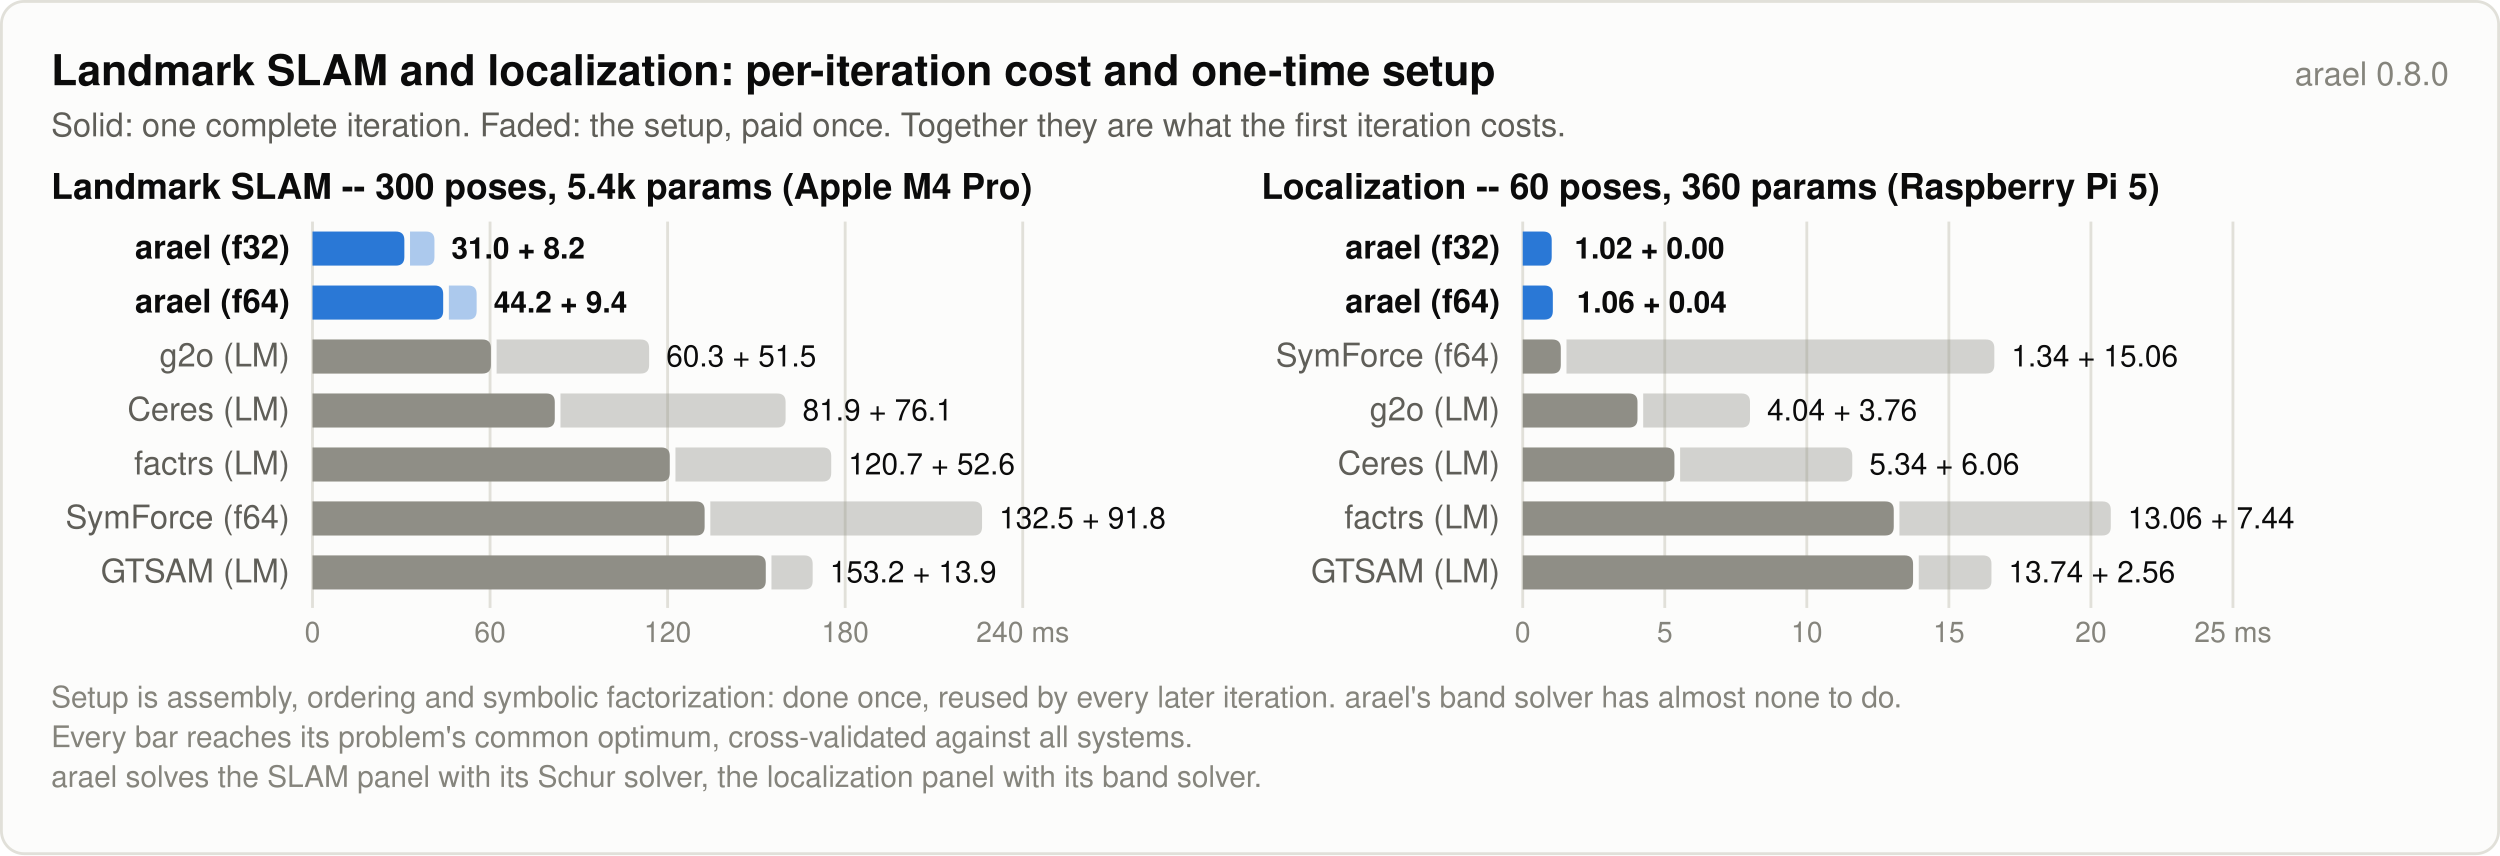
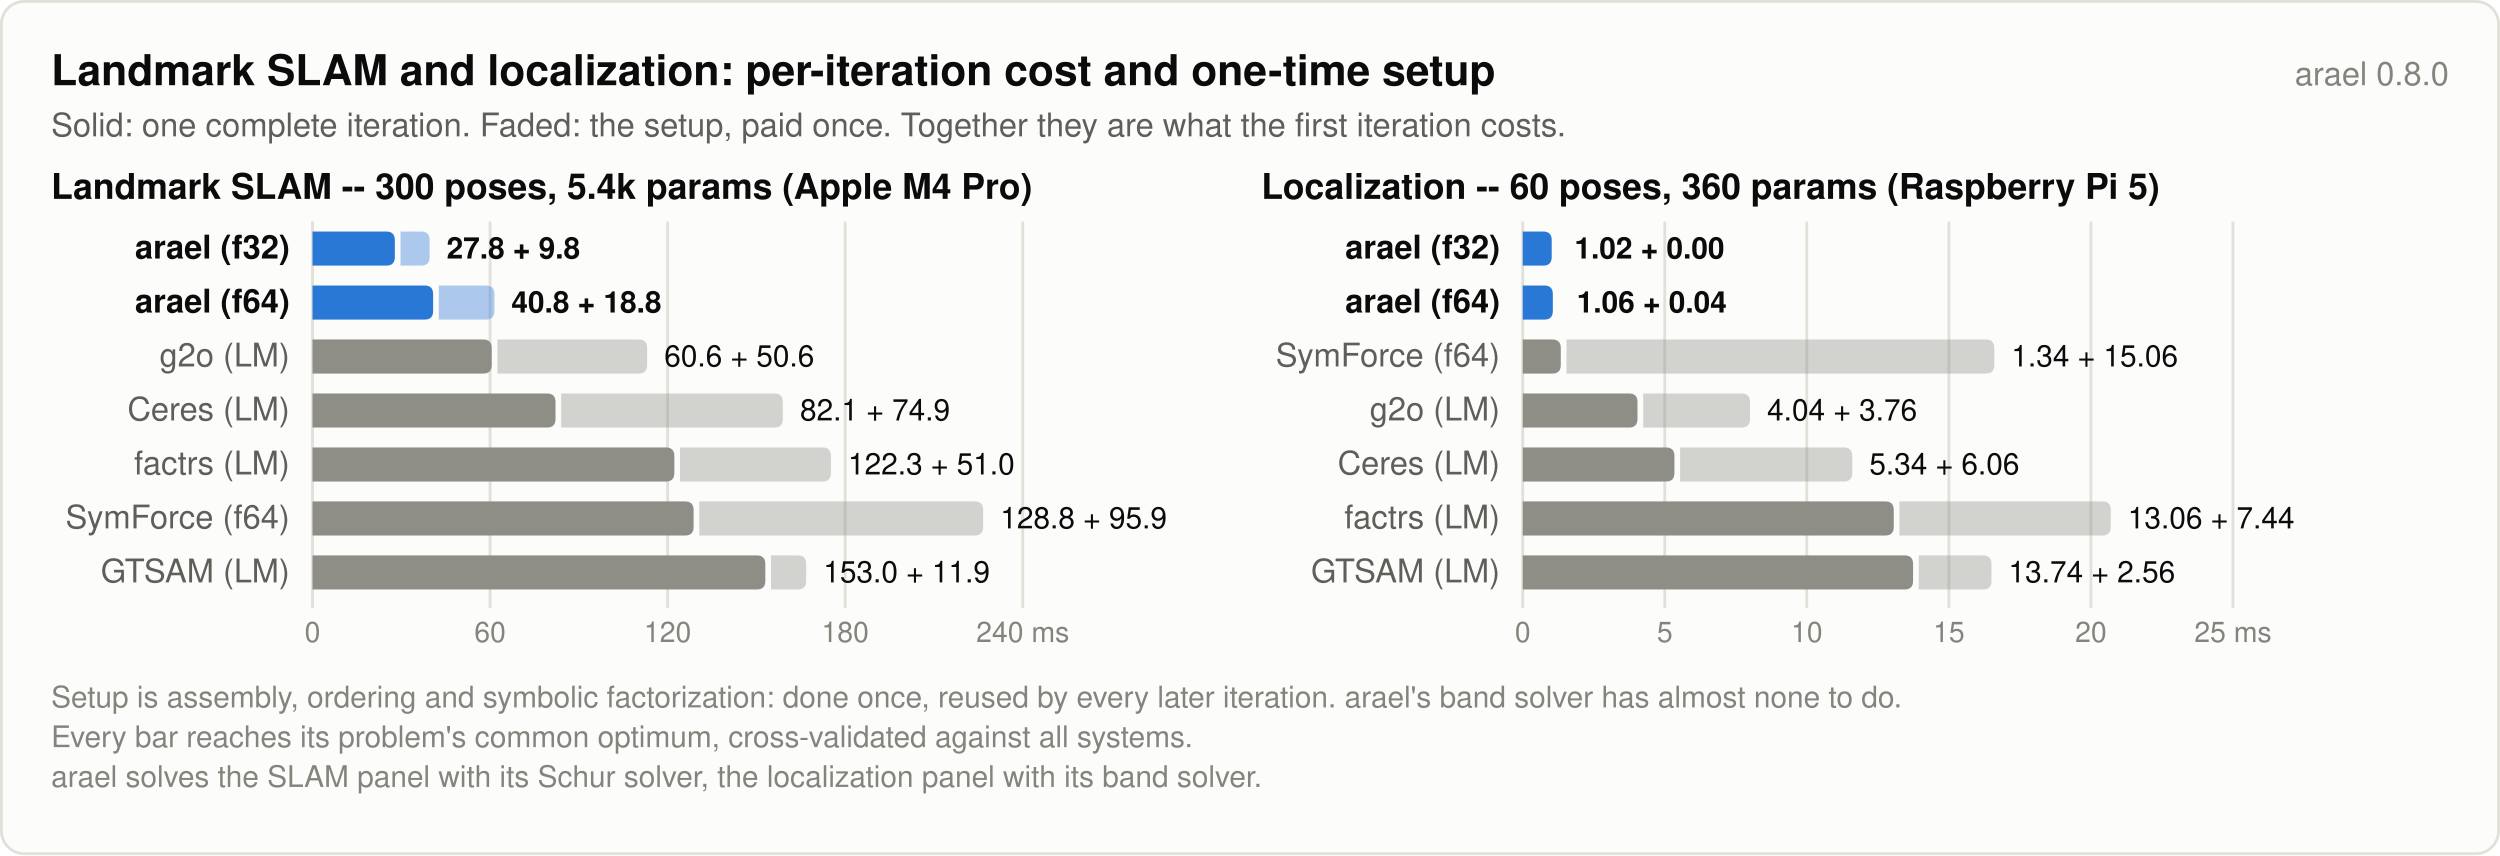
<svg xmlns="http://www.w3.org/2000/svg" width="880" height="301" viewBox="0 0 880 301" font-family="ui-sans-serif, system-ui, -apple-system, 'Segoe UI', Helvetica, Arial, sans-serif">
  <rect x="0.5" y="0.5" width="879" height="300" rx="8" fill="#fcfcfb" stroke="#e1e0d9" />
  <text x="18" y="30" font-size="15" font-weight="600" fill="#0b0b0b">Landmark SLAM and localization: per-iteration cost and one-time setup</text>
  <text x="862" y="30" font-size="11.5" text-anchor="end" fill="#85847c">arael 0.8.0</text>
  <text x="18" y="48" font-size="11.5" fill="#5f5e58">Solid: one complete iteration. Faded: the setup, paid once. Together they are what the first iteration costs.</text>
  <text x="18" y="70" font-size="12.5" font-weight="600" fill="#0b0b0b">Landmark SLAM -- 300 poses, 5.4k params (Apple M4 Pro)</text>
  <line x1="110.0" y1="78" x2="110.0" y2="214" stroke="#e1e0d9" stroke-width="1" />
  <text x="110.0" y="226" font-size="10" text-anchor="middle" fill="#85847c">0</text>
  <line x1="172.5" y1="78" x2="172.5" y2="214" stroke="#e1e0d9" stroke-width="1" />
  <text x="172.5" y="226" font-size="10" text-anchor="middle" fill="#85847c">60</text>
  <line x1="235.0" y1="78" x2="235.0" y2="214" stroke="#e1e0d9" stroke-width="1" />
  <text x="235.0" y="226" font-size="10" text-anchor="middle" fill="#85847c">120</text>
  <line x1="297.5" y1="78" x2="297.5" y2="214" stroke="#e1e0d9" stroke-width="1" />
  <text x="297.5" y="226" font-size="10" text-anchor="middle" fill="#85847c">180</text>
  <line x1="360.0" y1="78" x2="360.0" y2="214" stroke="#e1e0d9" stroke-width="1" />
  <text x="360.0" y="226" font-size="10" text-anchor="middle" fill="#85847c">240 ms</text>
  <text x="102" y="91.0" font-size="11.5" text-anchor="end" font-weight="600" fill="#0b0b0b">arael (f32)</text>
-   <path d="M110,81.5 L139.333,81.5 Q142.333,81.5 142.333,84.5 L142.333,90.5 Q142.333,93.5 139.333,93.5 L110,93.5 Z" fill="#2a78d6" />
-   <path d="M144.333,81.5 L149.927,81.5 Q152.927,81.5 152.927,84.5 L152.927,90.5 Q152.927,93.5 149.927,93.5 L144.333,93.5 Z" fill="#2a78d6" fill-opacity="0.38" />
-   <text x="158.9" y="91.0" font-size="10.5" font-weight="600" fill="#0b0b0b">31.0 + 8.2</text>
+   <path d="M110,81.5 L135.979,81.5 Q138.979,81.5 138.979,84.5 L138.979,90.5 Q138.979,93.5 135.979,93.5 L110,93.5 Z" fill="#2a78d6" />
+   <path d="M140.979,81.5 L148.229,81.5 Q151.229,81.5 151.229,84.5 L151.229,90.5 Q151.229,93.5 148.229,93.5 L140.979,93.5 Z" fill="#2a78d6" fill-opacity="0.38" />
+   <text x="157.2" y="91.0" font-size="10.5" font-weight="600" fill="#0b0b0b">27.8 + 9.8</text>
  <text x="102" y="110.0" font-size="11.5" text-anchor="end" font-weight="600" fill="#0b0b0b">arael (f64)</text>
-   <path d="M110,100.5 L153.0,100.5 Q156.0,100.5 156.0,103.5 L156.0,109.5 Q156.0,112.5 153.0,112.5 L110,112.5 Z" fill="#2a78d6" />
-   <path d="M158.0,100.5 L164.781,100.5 Q167.781,100.5 167.781,103.5 L167.781,109.5 Q167.781,112.5 164.781,112.5 L158.0,112.5 Z" fill="#2a78d6" fill-opacity="0.38" />
-   <text x="173.8" y="110.0" font-size="10.5" font-weight="600" fill="#0b0b0b">44.2 + 9.4</text>
+   <path d="M110,100.5 L149.458,100.5 Q152.458,100.5 152.458,103.5 L152.458,109.5 Q152.458,112.5 149.458,112.5 L110,112.5 Z" fill="#2a78d6" />
+   <path d="M154.458,100.5 L171.042,100.5 Q174.042,100.5 174.042,103.5 L174.042,109.5 Q174.042,112.5 171.042,112.5 L154.458,112.5 Z" fill="#2a78d6" fill-opacity="0.38" />
+   <text x="180.0" y="110.0" font-size="10.5" font-weight="600" fill="#0b0b0b">40.8 + 18.8</text>
  <text x="102" y="129.0" font-size="11.5" text-anchor="end" fill="#5f5e58">g2o (LM)</text>
-   <path d="M110,119.5 L169.802,119.5 Q172.802,119.5 172.802,122.5 L172.802,128.5 Q172.802,131.5 169.802,131.5 L110,131.5 Z" fill="#8f8e86" />
-   <path d="M174.802,119.5 L225.49,119.5 Q228.49,119.5 228.49,122.5 L228.49,128.5 Q228.49,131.5 225.49,131.5 L174.802,131.5 Z" fill="#8f8e86" fill-opacity="0.38" />
-   <text x="234.5" y="129.0" font-size="10.5" fill="#0b0b0b">60.3 + 51.5</text>
+   <path d="M110,119.5 L170.094,119.5 Q173.094,119.5 173.094,122.5 L173.094,128.5 Q173.094,131.5 170.094,131.5 L110,131.5 Z" fill="#8f8e86" />
+   <path d="M175.094,119.5 L224.792,119.5 Q227.792,119.5 227.792,122.5 L227.792,128.5 Q227.792,131.5 224.792,131.5 L175.094,131.5 Z" fill="#8f8e86" fill-opacity="0.38" />
+   <text x="233.8" y="129.0" font-size="10.5" fill="#0b0b0b">60.6 + 50.6</text>
  <text x="102" y="148.0" font-size="11.5" text-anchor="end" fill="#5f5e58">Ceres (LM)</text>
-   <path d="M110,138.5 L192.281,138.5 Q195.281,138.5 195.281,141.5 L195.281,147.5 Q195.281,150.5 192.281,150.5 L110,150.5 Z" fill="#8f8e86" />
-   <path d="M197.281,138.5 L273.531,138.5 Q276.531,138.5 276.531,141.5 L276.531,147.5 Q276.531,150.5 273.531,150.5 L197.281,150.5 Z" fill="#8f8e86" fill-opacity="0.38" />
-   <text x="282.5" y="148.0" font-size="10.5" fill="#0b0b0b">81.9 + 76.1</text>
+   <path d="M110,138.5 L192.542,138.5 Q195.542,138.5 195.542,141.5 L195.542,147.5 Q195.542,150.5 192.542,150.5 L110,150.5 Z" fill="#8f8e86" />
+   <path d="M197.542,138.5 L272.552,138.5 Q275.552,138.5 275.552,141.5 L275.552,147.5 Q275.552,150.5 272.552,150.5 L197.542,150.5 Z" fill="#8f8e86" fill-opacity="0.38" />
+   <text x="281.6" y="148.0" font-size="10.5" fill="#0b0b0b">82.1 + 74.9</text>
  <text x="102" y="167.0" font-size="11.5" text-anchor="end" fill="#5f5e58">factrs (LM)</text>
-   <path d="M110,157.5 L232.76,157.5 Q235.76,157.5 235.76,160.5 L235.76,166.5 Q235.76,169.5 232.76,169.5 L110,169.5 Z" fill="#8f8e86" />
-   <path d="M237.76,157.5 L289.583,157.5 Q292.583,157.5 292.583,160.5 L292.583,166.5 Q292.583,169.5 289.583,169.5 L237.76,169.5 Z" fill="#8f8e86" fill-opacity="0.38" />
-   <text x="298.6" y="167.0" font-size="10.5" fill="#0b0b0b">120.7 + 52.6</text>
+   <path d="M110,157.5 L234.365,157.5 Q237.365,157.5 237.365,160.5 L237.365,166.5 Q237.365,169.5 234.365,169.5 L110,169.5 Z" fill="#8f8e86" />
+   <path d="M239.365,157.5 L289.49,157.5 Q292.49,157.5 292.49,160.5 L292.49,166.5 Q292.49,169.5 289.49,169.5 L239.365,169.5 Z" fill="#8f8e86" fill-opacity="0.38" />
+   <text x="298.5" y="167.0" font-size="10.5" fill="#0b0b0b">122.3 + 51.0</text>
  <text x="102" y="186.0" font-size="11.5" text-anchor="end" fill="#5f5e58">SymForce (f64)</text>
-   <path d="M110,176.5 L245.031,176.5 Q248.031,176.5 248.031,179.5 L248.031,185.5 Q248.031,188.5 245.031,188.5 L110,188.5 Z" fill="#8f8e86" />
-   <path d="M250.031,176.5 L342.688,176.5 Q345.688,176.5 345.688,179.5 L345.688,185.5 Q345.688,188.5 342.688,188.5 L250.031,188.5 Z" fill="#8f8e86" fill-opacity="0.38" />
-   <text x="351.7" y="186.0" font-size="10.5" fill="#0b0b0b">132.5 + 91.8</text>
+   <path d="M110,176.5 L241.146,176.5 Q244.146,176.5 244.146,179.5 L244.146,185.5 Q244.146,188.5 241.146,188.5 L110,188.5 Z" fill="#8f8e86" />
+   <path d="M246.146,176.5 L343.073,176.5 Q346.073,176.5 346.073,179.5 L346.073,185.5 Q346.073,188.5 343.073,188.5 L246.146,188.5 Z" fill="#8f8e86" fill-opacity="0.38" />
+   <text x="352.1" y="186.0" font-size="10.5" fill="#0b0b0b">128.8 + 95.9</text>
  <text x="102" y="205.0" font-size="11.5" text-anchor="end" fill="#5f5e58">GTSAM (LM)</text>
-   <path d="M110,195.5 L266.552,195.5 Q269.552,195.5 269.552,198.5 L269.552,204.5 Q269.552,207.5 266.552,207.5 L110,207.5 Z" fill="#8f8e86" />
-   <path d="M271.552,195.5 L283.062,195.5 Q286.062,195.5 286.062,198.5 L286.062,204.5 Q286.062,207.5 283.062,207.5 L271.552,207.5 Z" fill="#8f8e86" fill-opacity="0.38" />
-   <text x="292.1" y="205.0" font-size="10.5" fill="#0b0b0b">153.2 + 13.9</text>
+   <path d="M110,195.5 L266.396,195.5 Q269.396,195.5 269.396,198.5 L269.396,204.5 Q269.396,207.5 266.396,207.5 L110,207.5 Z" fill="#8f8e86" />
+   <path d="M271.396,195.5 L280.781,195.5 Q283.781,195.5 283.781,198.5 L283.781,204.5 Q283.781,207.5 280.781,207.5 L271.396,207.5 Z" fill="#8f8e86" fill-opacity="0.38" />
+   <text x="289.8" y="205.0" font-size="10.5" fill="#0b0b0b">153.0 + 11.9</text>
  <text x="444" y="70" font-size="12.5" font-weight="600" fill="#0b0b0b">Localization -- 60 poses, 360 params (Raspberry Pi 5)</text>
  <line x1="536.0" y1="78" x2="536.0" y2="214" stroke="#e1e0d9" stroke-width="1" />
  <text x="536.0" y="226" font-size="10" text-anchor="middle" fill="#85847c">0</text>
  <line x1="586.0" y1="78" x2="586.0" y2="214" stroke="#e1e0d9" stroke-width="1" />
  <text x="586.0" y="226" font-size="10" text-anchor="middle" fill="#85847c">5</text>
  <line x1="636.0" y1="78" x2="636.0" y2="214" stroke="#e1e0d9" stroke-width="1" />
  <text x="636.0" y="226" font-size="10" text-anchor="middle" fill="#85847c">10</text>
  <line x1="686.0" y1="78" x2="686.0" y2="214" stroke="#e1e0d9" stroke-width="1" />
  <text x="686.0" y="226" font-size="10" text-anchor="middle" fill="#85847c">15</text>
  <line x1="736.0" y1="78" x2="736.0" y2="214" stroke="#e1e0d9" stroke-width="1" />
  <text x="736.0" y="226" font-size="10" text-anchor="middle" fill="#85847c">20</text>
  <line x1="786.0" y1="78" x2="786.0" y2="214" stroke="#e1e0d9" stroke-width="1" />
  <text x="786.0" y="226" font-size="10" text-anchor="middle" fill="#85847c">25 ms</text>
  <text x="528" y="91.0" font-size="11.5" text-anchor="end" font-weight="600" fill="#0b0b0b">arael (f32)</text>
  <path d="M536,81.5 L543.2,81.5 Q546.2,81.5 546.2,84.5 L546.2,90.5 Q546.2,93.5 543.2,93.5 L536,93.5 Z" fill="#2a78d6" />
  <text x="554.2" y="91.0" font-size="10.5" font-weight="600" fill="#0b0b0b">1.02 + 0.00</text>
  <text x="528" y="110.0" font-size="11.5" text-anchor="end" font-weight="600" fill="#0b0b0b">arael (f64)</text>
  <path d="M536,100.5 L543.6,100.5 Q546.6,100.5 546.6,103.5 L546.6,109.5 Q546.6,112.5 543.6,112.5 L536,112.5 Z" fill="#2a78d6" />
  <text x="555.0" y="110.0" font-size="10.5" font-weight="600" fill="#0b0b0b">1.06 + 0.04</text>
  <text x="528" y="129.0" font-size="11.5" text-anchor="end" fill="#5f5e58">SymForce (f64)</text>
  <path d="M536,119.5 L546.4,119.5 Q549.4,119.5 549.4,122.5 L549.4,128.5 Q549.4,131.5 546.4,131.5 L536,131.5 Z" fill="#8f8e86" />
  <path d="M551.4,119.5 L699.0,119.5 Q702.0,119.5 702.0,122.5 L702.0,128.5 Q702.0,131.5 699.0,131.5 L551.4,131.5 Z" fill="#8f8e86" fill-opacity="0.38" />
  <text x="708.0" y="129.0" font-size="10.5" fill="#0b0b0b">1.34 + 15.06</text>
  <text x="528" y="148.0" font-size="11.5" text-anchor="end" fill="#5f5e58">g2o (LM)</text>
  <path d="M536,138.5 L573.4,138.5 Q576.4,138.5 576.4,141.5 L576.4,147.5 Q576.4,150.5 573.4,150.5 L536,150.5 Z" fill="#8f8e86" />
  <path d="M578.4,138.5 L613.0,138.5 Q616.0,138.5 616.0,141.5 L616.0,147.5 Q616.0,150.5 613.0,150.5 L578.4,150.5 Z" fill="#8f8e86" fill-opacity="0.38" />
  <text x="622.0" y="148.0" font-size="10.5" fill="#0b0b0b">4.04 + 3.76</text>
  <text x="528" y="167.0" font-size="11.5" text-anchor="end" fill="#5f5e58">Ceres (LM)</text>
  <path d="M536,157.5 L586.4,157.5 Q589.4,157.5 589.4,160.5 L589.4,166.5 Q589.4,169.5 586.4,169.5 L536,169.5 Z" fill="#8f8e86" />
  <path d="M591.4,157.5 L649.0,157.5 Q652.0,157.5 652.0,160.5 L652.0,166.5 Q652.0,169.5 649.0,169.5 L591.4,169.5 Z" fill="#8f8e86" fill-opacity="0.38" />
  <text x="658.0" y="167.0" font-size="10.5" fill="#0b0b0b">5.34 + 6.06</text>
  <text x="528" y="186.0" font-size="11.5" text-anchor="end" fill="#5f5e58">factrs (LM)</text>
  <path d="M536,176.5 L663.6,176.5 Q666.6,176.5 666.6,179.5 L666.6,185.5 Q666.6,188.5 663.6,188.5 L536,188.5 Z" fill="#8f8e86" />
  <path d="M668.6,176.5 L740.0,176.5 Q743.0,176.5 743.0,179.5 L743.0,185.5 Q743.0,188.5 740.0,188.5 L668.6,188.5 Z" fill="#8f8e86" fill-opacity="0.38" />
  <text x="749.0" y="186.0" font-size="10.5" fill="#0b0b0b">13.06 + 7.44</text>
  <text x="528" y="205.0" font-size="11.5" text-anchor="end" fill="#5f5e58">GTSAM (LM)</text>
  <path d="M536,195.5 L670.4,195.5 Q673.4,195.5 673.4,198.5 L673.4,204.5 Q673.4,207.5 670.4,207.5 L536,207.5 Z" fill="#8f8e86" />
  <path d="M675.4,195.5 L698.0,195.5 Q701.0,195.5 701.0,198.5 L701.0,204.5 Q701.0,207.5 698.0,207.5 L675.4,207.5 Z" fill="#8f8e86" fill-opacity="0.38" />
  <text x="707.0" y="205.0" font-size="10.5" fill="#0b0b0b">13.74 + 2.56</text>
  <text x="18" y="249" font-size="10.5" fill="#85847c">Setup is assembly, ordering and symbolic factorization: done once, reused by every later iteration. arael's band solver has almost none to do.</text>
  <text x="18" y="263" font-size="10.5" fill="#85847c">Every bar reaches its problem's common optimum, cross-validated against all systems.</text>
  <text x="18" y="277" font-size="10.5" fill="#85847c">arael solves the SLAM panel with its Schur solver, the localization panel with its band solver.</text>
</svg>
